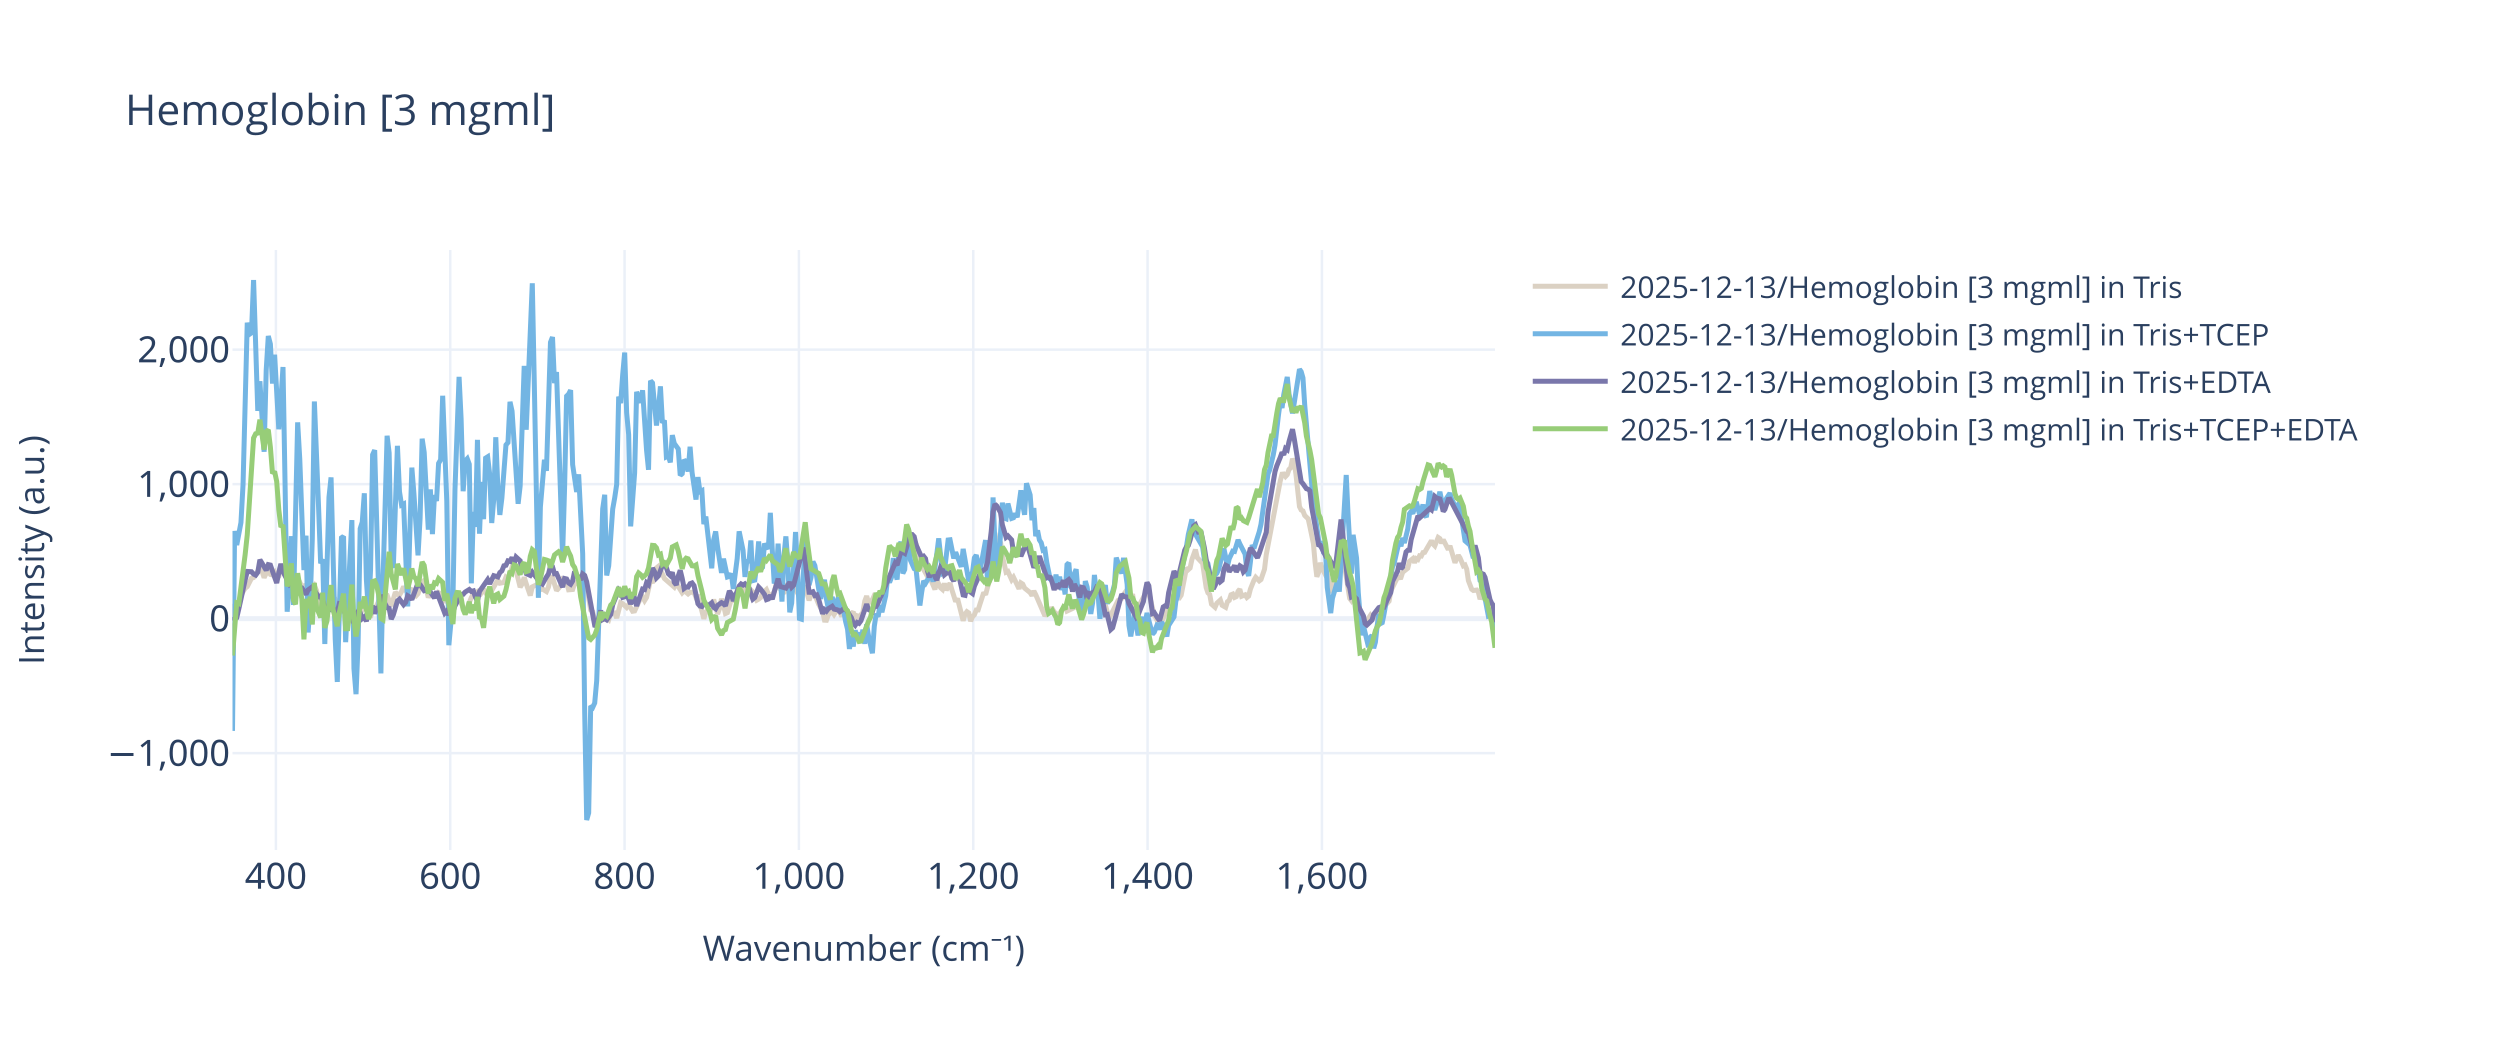
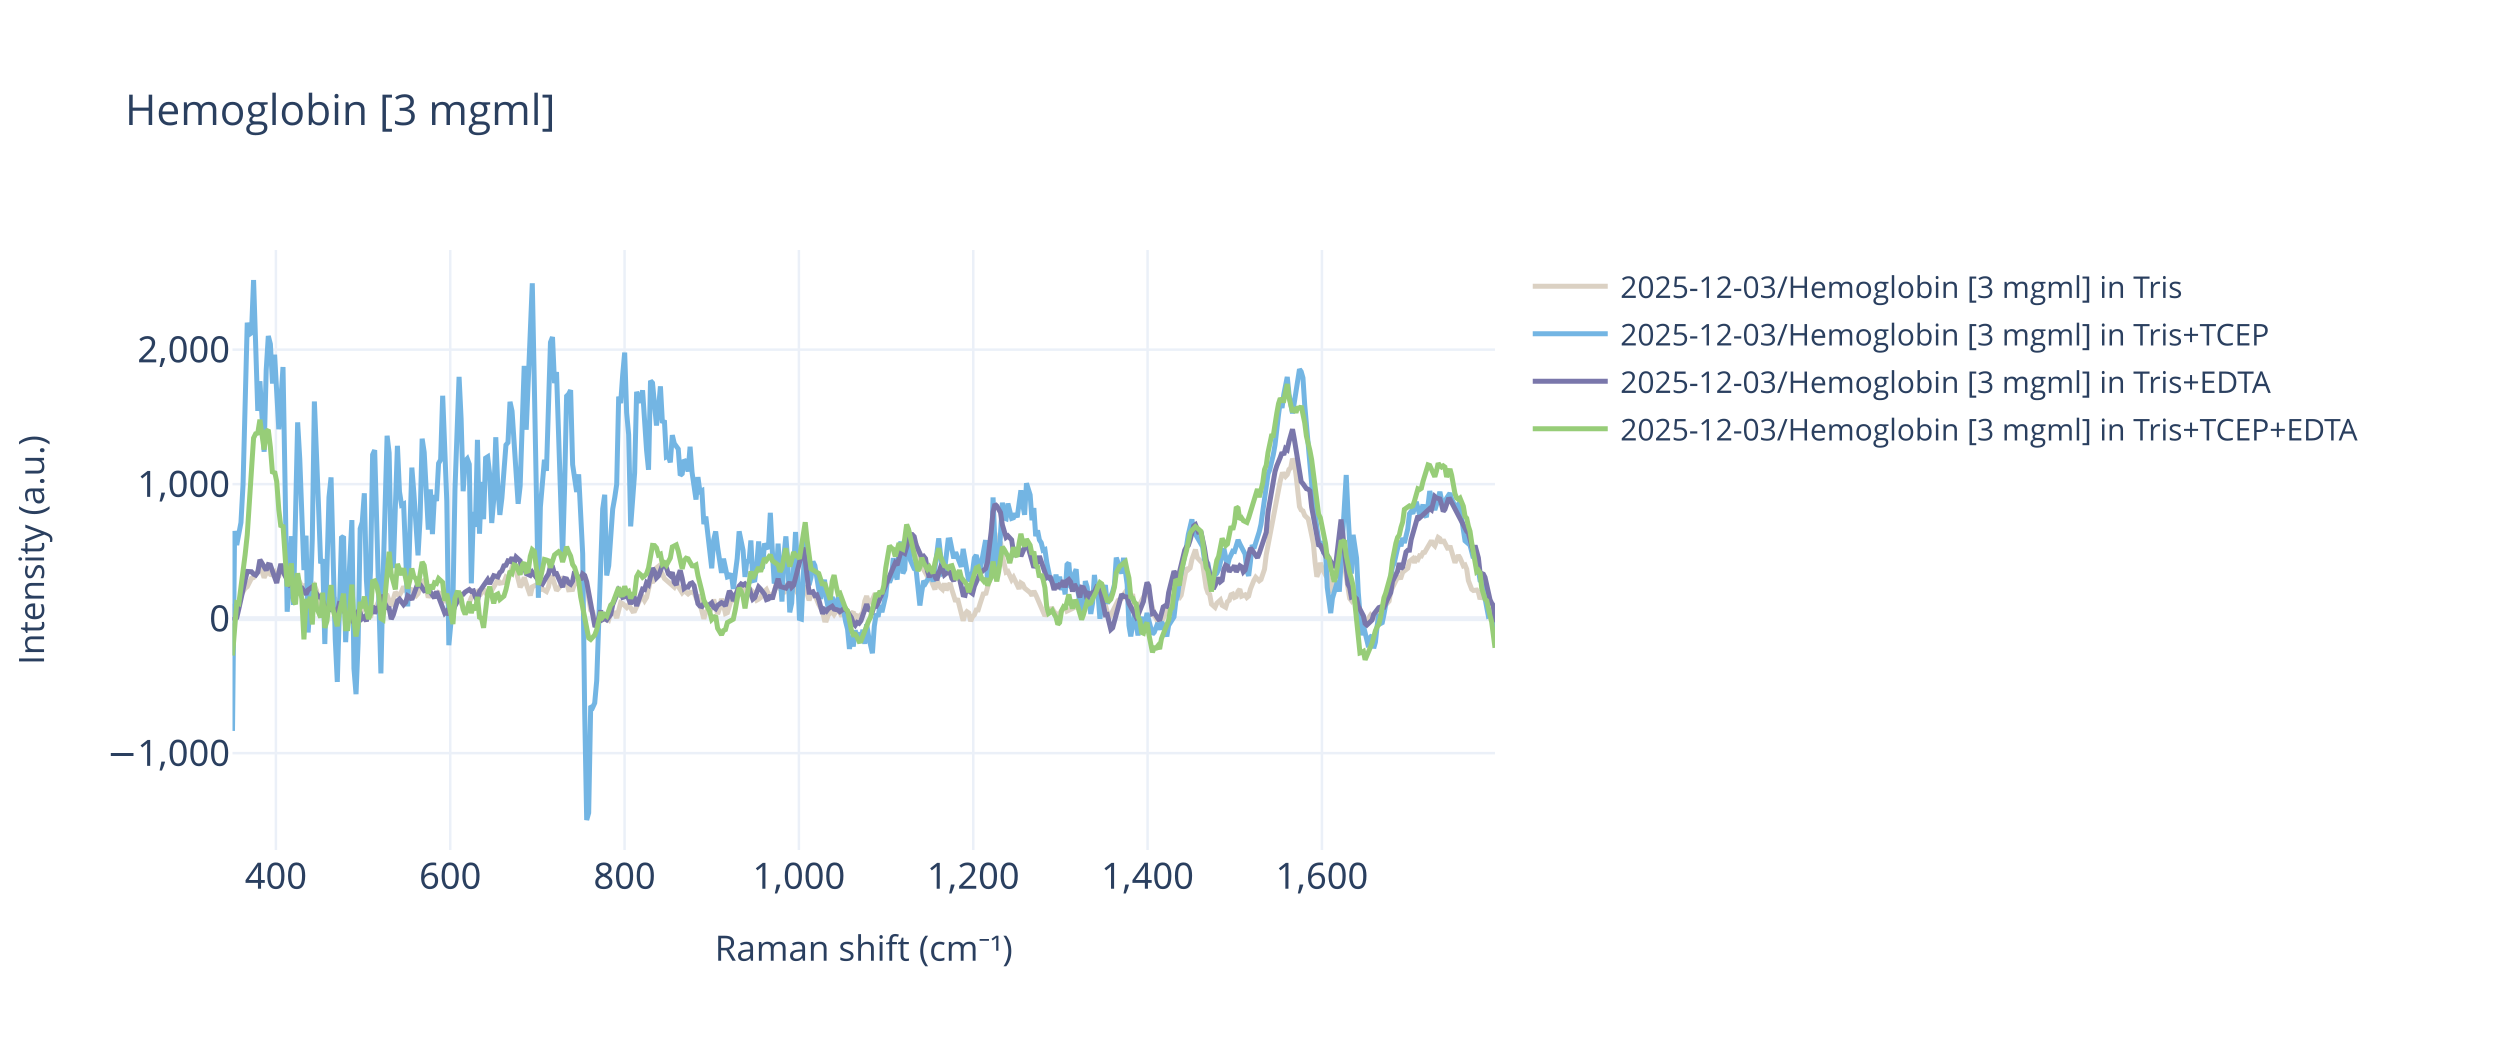
<svg xmlns="http://www.w3.org/2000/svg" class="main-svg" width="1000" height="420" style="" viewBox="0 0 1000 420">
  <rect x="0" y="0" width="1000" height="420" style="fill: rgb(255, 255, 255); fill-opacity: 1;" />
-   <defs id="defs-c4d104">
+   <defs id="defs-691509">
    <g class="clips">
-       <clipPath id="clipc4d104xyplot" class="plotclip">
+       <clipPath id="clip691509xyplot" class="plotclip">
        <rect width="505" height="240" />
      </clipPath>
-       <clipPath class="axesclip" id="clipc4d104x">
+       <clipPath class="axesclip" id="clip691509x">
        <rect x="93" y="0" width="505" height="420" />
      </clipPath>
-       <clipPath class="axesclip" id="clipc4d104y">
+       <clipPath class="axesclip" id="clip691509y">
        <rect x="0" y="100" width="1000" height="240" />
      </clipPath>
-       <clipPath class="axesclip" id="clipc4d104xy">
+       <clipPath class="axesclip" id="clip691509xy">
        <rect x="93" y="100" width="505" height="240" />
      </clipPath>
    </g>
    <g class="gradients" />
    <g class="patterns" />
  </defs>
  <g class="bglayer" />
  <g class="layer-below">
    <g class="imagelayer" />
    <g class="shapelayer" />
  </g>
  <g class="cartesianlayer">
    <g class="subplot xy">
      <g class="layer-subplot">
        <g class="shapelayer" />
        <g class="imagelayer" />
      </g>
      <g class="minor-gridlayer">
        <g class="x" />
        <g class="y" />
      </g>
      <g class="gridlayer">
        <g class="x">
          <path class="xgrid crisp" transform="translate(110.36,0)" d="M0,100v240" style="stroke: rgb(235, 240, 248); stroke-opacity: 1; stroke-width: 1px;" />
          <path class="xgrid crisp" transform="translate(180.09,0)" d="M0,100v240" style="stroke: rgb(235, 240, 248); stroke-opacity: 1; stroke-width: 1px;" />
          <path class="xgrid crisp" transform="translate(249.83,0)" d="M0,100v240" style="stroke: rgb(235, 240, 248); stroke-opacity: 1; stroke-width: 1px;" />
          <path class="xgrid crisp" transform="translate(319.56,0)" d="M0,100v240" style="stroke: rgb(235, 240, 248); stroke-opacity: 1; stroke-width: 1px;" />
          <path class="xgrid crisp" transform="translate(389.3,0)" d="M0,100v240" style="stroke: rgb(235, 240, 248); stroke-opacity: 1; stroke-width: 1px;" />
          <path class="xgrid crisp" transform="translate(459.03,0)" d="M0,100v240" style="stroke: rgb(235, 240, 248); stroke-opacity: 1; stroke-width: 1px;" />
          <path class="xgrid crisp" transform="translate(528.77,0)" d="M0,100v240" style="stroke: rgb(235, 240, 248); stroke-opacity: 1; stroke-width: 1px;" />
        </g>
        <g class="y">
          <path class="ygrid crisp" transform="translate(0,301.26)" d="M93,0h505" style="stroke: rgb(235, 240, 248); stroke-opacity: 1; stroke-width: 1px;" />
          <path class="ygrid crisp" transform="translate(0,193.66)" d="M93,0h505" style="stroke: rgb(235, 240, 248); stroke-opacity: 1; stroke-width: 1px;" />
          <path class="ygrid crisp" transform="translate(0,139.85)" d="M93,0h505" style="stroke: rgb(235, 240, 248); stroke-opacity: 1; stroke-width: 1px;" />
        </g>
      </g>
      <g class="zerolinelayer">
        <path class="yzl zl crisp" transform="translate(0,247.46)" d="M93,0h505" style="stroke: rgb(235, 240, 248); stroke-opacity: 1; stroke-width: 2px;" />
      </g>
      <g class="layer-between">
        <g class="shapelayer" />
        <g class="imagelayer" />
      </g>
      <path class="xlines-below" />
      <path class="ylines-below" />
      <g class="overlines-below" />
      <g class="xaxislayer-below" />
      <g class="yaxislayer-below" />
      <g class="overaxes-below" />
      <g class="overplot">
-         <g class="xy" transform="translate(93,100)" clip-path="url(#clipc4d104xyplot)">
+         <g class="xy" transform="translate(93,100)" clip-path="url(#clip691509xyplot)">
          <g class="scatterlayer mlayer">
-             <g class="trace scatter trace4a0dab" style="stroke-miterlimit: 2; opacity: 1;">
+             <g class="trace scatter traceb7e772" style="stroke-miterlimit: 2; opacity: 1;">
              <g class="fills" />
              <g class="errorbars" />
              <g class="lines">
                <path class="js-line" d="M0,148.26L0.84,142.32L1.69,142.06L2.53,142.4L3.38,138.04L5.06,135.3L5.9,134.64L7.59,131.31L8.43,131.03L10.96,127.28L11.8,128.41L12.64,131.08L13.48,129.3L14.32,128.6L15.16,129.78L16,129.96L16.84,129L17.68,131.19L18.52,130.47L19.36,125.84L20.2,127.31L21.03,126.92L21.87,127.52L22.71,127.15L23.55,132.96L24.39,134.66L25.22,133.44L26.06,131.55L26.9,132.89L27.73,134.58L28.57,134.31L31.08,136.82L31.92,135.43L32.75,134.31L33.59,136.18L35.26,144.31L36.09,141.92L36.92,142.78L37.76,140.61L39.42,138.84L40.26,139.57L41.09,139.67L41.92,141.15L43.59,144.31L44.42,144.51L46.91,143.42L47.75,143.68L49.41,151.76L50.24,148.11L51.9,143.62L52.73,143.54L53.56,142.51L54.39,144.75L55.21,147.05L56.04,143.43L56.87,143.66L57.7,142.12L59.36,138.59L60.18,139.32L61.01,137.89L61.84,138.1L63.49,142.42L64.32,139.69L65.14,136.87L65.97,137.74L66.79,138.04L67.62,136.61L68.44,134.62L69.27,136.19L70.09,136.87L70.92,135.57L71.74,135.88L72.57,137.75L73.39,138.35L74.21,137.46L75.86,132.6L76.68,132.2L78.32,139.01L79.15,137.29L80.79,137.76L81.61,138.99L82.43,137.05L83.25,137.42L84.89,140.95L85.71,139.58L86.53,141.97L87.35,141.44L88.17,143.33L88.99,141.48L90.63,139.47L91.44,141.24L93.08,144.95L93.9,143.09L95.53,139.01L96.35,137.6L97.98,136.61L98.8,138.32L100.43,135.61L101.24,137.11L102.87,136.75L103.69,136.2L106.13,132.03L106.94,133.28L108.57,132.99L109.38,130.89L110.19,131.55L111,129.45L112.63,124.5L113.44,128.28L115.06,134.87L115.87,133.54L116.68,130.92L117.49,133.51L119.11,138.21L119.92,134.75L121.54,133.95L122.35,134.15L123.15,135.88L123.96,135.57L125.58,136.61L126.38,134.81L127.19,130.77L128,131.04L129.61,136.22L130.42,135.34L131.22,134.33L132.03,131.82L133.64,132.94L134.44,135.93L136.05,135.79L136.85,133.37L137.66,132.95L138.46,133.8L139.26,134.26L140.07,132.62L140.87,130.9L141.67,134.43L143.28,144L144.08,144.69L144.88,148.43L145.68,148.2L146.48,149.03L147.28,145.99L148.08,148.14L148.88,146.65L150.48,147.92L151.28,145.32L152.88,145.17L153.68,147.21L155.27,141.1L156.07,141.46L157.66,142.98L158.46,141.88L160.05,144.5L160.85,144.37L163.24,139.21L164.03,138.78L164.83,140.24L165.62,138.97L167.21,132.08L168,133.17L169.59,127.16L170.38,126.54L171.97,129.63L172.76,131.41L176.71,134.85L177.51,133.25L179.88,137.1L180.66,136.23L182.24,137.57L183.03,136.92L184.61,136.91L185.4,139L186.18,138.77L186.97,141.35L188.54,147.53L189.33,144.82L190.12,144L190.9,144.49L191.69,143.15L192.47,139.8L194.04,145.63L194.83,143.37L195.61,139.52L196.4,142.07L197.18,145.43L197.96,145.08L199.53,139.72L200.31,140.08L201.1,140.35L201.88,138.13L204.22,134.44L205,136.18L205.79,137.4L206.57,137.07L207.35,135.96L208.13,136.69L209.69,140.08L210.46,139.65L211.24,139.04L212.02,137.31L213.58,135.83L214.36,137.58L215.91,138.37L216.69,136.54L218.24,131.57L219.02,135.46L220.57,137.47L221.35,134.12L222.9,133.48L223.67,134.84L224.44,134.48L225.22,135.81L226.77,138.5L227.54,137.9L228.31,134.88L229.09,134.89L230.63,140.14L231.4,138L232.17,137.21L232.94,137.98L234.49,141.78L235.26,143.16L236.03,144.61L236.8,148.07L237.57,148.11L238.34,145.92L239.87,144.6L240.64,145.78L242.18,143.41L242.95,145.05L243.71,146.61L244.48,143.85L245.25,143.71L246.02,146.9L248.31,144.7L249.08,148.79L249.85,146.34L250.61,146.67L252.14,145.08L252.9,140.44L253.67,138.41L254.43,141.21L255.96,139.85L256.72,138.17L257.48,138.46L258.25,137.74L259.01,138.48L259.77,136.68L264.33,128.37L265.09,124.97L265.85,125.11L266.61,124.32L267.37,124.42L268.13,122.79L268.89,121.36L269.65,117.07L271.16,113.12L271.92,115.35L273.43,117.64L274.19,120.7L275.7,127.05L276.46,127.8L277.97,130.54L278.72,130.48L280.98,135.79L281.74,132.12L283.24,135.12L284,135.78L284.75,133.37L285.5,136.08L287.01,133.25L287.76,135.93L289.26,140.65L290.01,139.39L292.26,148.3L293.01,145.63L293.76,144.67L294.51,145.19L295.26,148.48L296.01,146.68L296.75,145.93L297.5,144.01L298.25,143.99L299,141.58L300.49,137.02L301.24,137.88L302.73,132.24L303.47,121.77L304.96,113.13L305.71,118.09L307.2,116.75L307.94,122.31L309.43,128.9L310.17,128.58L311.66,131.88L312.4,130.9L314.62,135.52L315.36,133.17L316.1,133.65L316.84,135.25L319.06,137.05L319.8,138.25L320.54,136.39L321.28,137.83L324.97,146.38L325.71,145.32L326.45,145.04L327.18,143.55L327.92,143.47L328.65,144.74L330.13,146.04L330.86,145.33L333.06,142.29L333.8,144.44L336,143.4L336.73,143L338.93,139.26L339.66,139.45L340.39,138.58L341.12,134.86L343.31,141.53L344.04,137.04L344.77,134.7L345.5,134.9L346.23,137.06L346.96,136.44L348.42,137.5L349.15,142.01L350.6,147.47L351.33,145.99L354.23,140.17L354.96,139.76L355.69,139.38L356.41,137.83L357.14,136.82L357.86,137.47L358.58,136L359.31,139.3L360.03,137.64L360.76,142.55L362.2,146.29L362.92,141.65L365.09,137.61L365.81,136.06L366.53,137.28L367.25,140.16L368.7,146.17L369.42,147.36L370.85,150.19L371.57,149.12L373.73,143.84L374.45,140.05L375.17,138.67L375.88,138.98L376.6,138.42L377.32,138.86L378.75,139.16L379.47,138.07L381.61,127.09L382.33,127.84L383.04,127.2L383.76,123.8L385.18,119.82L385.9,123.04L387.32,124.57L388.04,125.29L389.46,135.03L390.17,137.13L390.88,137.79L391.59,141.64L393.02,142.92L393.73,141.3L395.15,140L395.86,142.12L397.27,142.93L397.98,140.68L398.69,140.16L399.4,137.92L400.11,137.63L400.81,138.98L401.52,138.64L402.23,136.51L402.93,135.69L403.64,138.5L405.05,137.93L405.76,139L406.46,138.43L407.17,135.6L408.58,132.11L409.28,130.92L410.69,132.35L411.39,131.82L412.8,127.7L413.5,121.84L419.11,92.31L419.81,89.68L420.51,89.61L421.21,90.58L421.9,89.85L422.6,87.77L423.3,87.1L424,83.5L424.7,84.97L425.39,89.82L426.79,102.65L427.48,104.01L428.18,104.37L428.88,106.18L430.27,107.53L430.96,110.66L432.35,117.37L433.05,125.1L433.74,130.69L434.43,128.96L435.13,125.12L435.82,127.3L437.21,129.98L437.9,129.62L439.97,137.18L440.66,134.04L442.04,124.43L442.73,119.67L443.42,117.06L444.11,121.78L446.87,139.34L447.56,140.23L449.62,136.16L450.31,142.06L451.68,148.43L452.37,147.85L453.05,149.43L453.74,148.29L455.11,146.23L455.79,147.36L457.16,147.11L457.85,144.14L458.53,143.14L459.21,144.8L459.9,144.8L460.58,142.72L462.63,140.45L463.31,136.43L466.03,130.89L466.71,131.08L467.39,131L468.07,128.89L470.11,127.29L470.78,124.54L472.14,123.45L472.82,125.08L473.5,123.46L474.17,123.79L474.85,122.3L475.53,122.41L476.2,121.03L476.88,120.94L477.55,119.76L479.58,116.27L480.25,117.63L480.93,118.33L481.6,116.67L482.27,114.99L482.95,115.45L483.62,117.28L484.29,115.88L486.31,119.84L486.98,118.31L488.99,125.1L489.66,123.49L490.33,122.13L491,123.14L492.34,126.32L493.01,126.02L493.68,127.64L494.35,132.23L495.68,135.71L496.35,136.2L497.68,136.02L498.35,136.88L499.02,139.67L499.68,138.2L500.35,136.92L501.01,138.09L502.34,143.53L503.01,142.44L503.67,142.81L504.34,146.55L505,148.2" style="vector-effect: none; fill: none; stroke: rgb(219, 209, 195); stroke-opacity: 1; stroke-width: 2px; opacity: 1;" />
              </g>
              <g class="points" />
              <g class="text" />
            </g>
-             <g class="trace scatter tracea5d559" style="stroke-miterlimit: 2; opacity: 1;">
+             <g class="trace scatter trace2bb47f" style="stroke-miterlimit: 2; opacity: 1;">
              <g class="fills" />
              <g class="errorbars" />
              <g class="lines">
                <path class="js-line" d="M0,192.37L0.84,112.41L1.69,118.02L3.38,109.02L4.22,93.74L5.9,29.07L6.75,33.73L7.59,33.13L8.43,12L10.11,64.36L10.96,52.49L12.64,80.72L13.48,48.08L14.32,34.4L15.16,37.64L16,53.43L16.84,41.88L18.52,71.71L19.36,60.01L20.2,46.81L21.03,93.99L21.87,144.69L22.71,134.06L23.55,114.47L24.39,141.96L26.06,68.94L26.9,83.53L28.57,128.04L29.41,114.26L30.24,152.99L31.08,140.64L31.92,115.51L32.75,60.59L34.42,102.69L35.26,125.36L36.09,123.68L36.92,157.6L38.59,98.92L39.42,90.96L41.09,155.55L41.92,172.77L43.59,115.13L44.42,114.55L45.25,156.87L46.08,141.43L47.75,108.04L48.58,167.4L49.41,177.67L50.24,157.26L51.07,111.47L51.9,108.82L52.73,97.31L53.56,131.96L54.39,145.08L55.21,128.21L56.04,81.89L56.87,80.06L59.36,169.36L60.18,133.08L61.84,74.3L62.66,81.21L63.49,124.65L64.32,127.15L65.97,78.32L66.79,96.66L67.62,102.01L68.44,101.6L70.09,142.57L70.92,113.48L71.74,87.04L72.57,97.55L74.21,122.15L75.04,107.24L75.86,75.48L76.68,80.95L78.32,111.87L79.15,95.76L79.97,113.66L80.79,98.05L81.61,100.4L82.43,85.35L83.25,83.91L84.07,58.29L85.71,100.32L86.53,158.08L88.17,140.4L88.99,95.68L90.63,50.74L91.44,67.49L92.26,96.5L93.08,84.37L93.9,83.49L94.71,85.69L95.53,133.33L96.35,104.76L97.16,110.77L97.98,75.93L98.8,113.5L99.61,92.77L100.43,107.68L101.24,83.25L102.06,82.73L102.87,89.73L103.69,109.2L104.5,99.72L105.31,74.89L106.13,94.82L106.94,105.96L107.75,99.25L109.38,77.99L110.19,77.01L111,60.72L111.82,64.45L114.25,101.52L115.06,94.37L116.68,46.36L117.49,71.91L119.92,13.31L120.73,53.98L122.35,139.13L123.15,102.78L124.77,83.9L125.58,88.34L127.19,36.93L128,34.82L128.8,53.26L129.61,48.82L132.03,122.47L132.83,95.19L133.64,58.45L134.44,57.66L135.25,56.07L136.05,85.84L137.66,96.8L138.46,89.73L140.07,121.48L140.87,184.59L141.67,228L142.47,225.15L143.28,182.37L144.08,182.96L144.88,181.21L145.68,172.3L148.08,103.52L148.88,97.9L149.68,130.18L150.48,126.35L152.08,103.62L152.88,99.13L153.68,93.69L154.47,58.65L155.27,61.26L156.07,49.94L156.87,41.03L157.66,65.11L158.46,73.86L159.26,110.55L160.85,89.2L161.65,56.74L163.24,61.1L164.03,56.11L165.62,80.06L166.41,87.92L167.21,52.31L168,53.18L169.59,70.21L170.38,63.73L171.17,54.53L171.97,69.17L172.76,68.15L173.55,82.75L174.34,82.37L175.13,84.95L175.92,74.06L176.71,77.39L178.3,79.6L179.09,90.16L179.88,89.47L180.66,83.95L181.45,84.74L182.24,88.62L183.03,78.7L183.82,88.93L185.4,99.83L186.18,90.84L186.97,96.66L187.76,96.26L188.54,109.66L189.33,106.62L191.69,127.32L192.47,115.92L193.26,112.58L194.04,118.89L195.61,129.16L196.4,123.47L197.96,130.8L198.75,130.55L199.53,129.46L200.31,135.58L201.88,123.38L202.66,112.54L204.22,120.14L205,130.77L205.79,123.86L206.57,125.17L207.35,116.18L208.13,132.25L208.91,132.04L209.69,125.91L210.46,116.57L211.24,127.58L212.02,126.9L212.8,117.39L213.58,119.07L214.36,118.85L215.13,105.12L215.91,119.88L216.69,133.4L217.47,131.16L218.24,117.44L219.02,130L219.79,140.63L220.57,122.44L221.35,114.55L222.12,124.98L222.9,144.93L223.67,141.24L225.22,112.8L225.99,127.4L226.77,147.4L227.54,147.65L229.09,114.08L229.86,124.05L230.63,134.04L231.4,131L232.17,124.62L232.94,126.23L234.49,135.71L235.26,139.52L236.8,131.88L237.57,139.66L238.34,143.49L239.11,142.21L239.87,138.82L240.64,141.32L241.41,143.17L242.18,139.6L242.95,139.79L243.71,143.56L244.48,144.36L245.25,148.64L246.02,151.69L246.78,159.57L247.55,154.3L248.31,158.61L249.08,152.08L249.85,155.86L250.61,152.95L251.37,157.13L252.14,151.88L252.9,157.53L253.67,149.71L254.43,154.52L255.96,161.3L256.72,150.49L257.48,145.52L258.25,146.68L259.01,142.04L259.77,144.89L261.29,138.25L262.05,131.05L262.81,132.99L263.57,130.98L264.33,123.23L265.09,128.85L265.85,131.83L266.61,119.45L267.37,116.67L268.13,129.38L268.89,127.81L269.65,114.36L270.4,111.6L271.16,124.06L272.68,127.47L273.43,127.83L274.95,142.21L275.7,136.72L276.46,132.35L277.21,133.3L279.48,129.43L280.23,132.69L281.74,121.4L282.49,115.34L284,129.26L284.75,128.74L286.25,116L287.01,115.91L288.51,123.37L289.26,120.89L291.51,126.74L292.26,119.56L294.51,132.55L295.26,130.2L296.01,128.89L296.75,123.16L297.5,122.06L298.25,125.31L299,128.3L299.74,124.28L301.24,116.04L301.98,132.7L302.73,130.7L303.47,124.85L304.22,98.96L304.96,117.18L305.71,128.27L306.45,126.41L307.94,101.05L308.68,107.22L309.43,107.5L310.17,101.4L311.66,107.36L312.4,107.1L313.14,105.42L313.88,106.9L315.36,96.12L316.1,101.94L316.84,105.91L317.59,93.3L319.06,97.98L319.8,108.1L320.54,103.22L321.28,114.47L322.02,112.16L322.76,115.96L323.5,117.12L324.23,120.11L324.97,119.82L325.71,125L327.18,132.2L327.92,131.01L328.65,135.31L329.39,129.83L330.13,134.26L330.86,130.66L331.6,135.99L332.33,133.15L333.06,137.77L333.8,125.86L334.53,125.13L335.27,134.61L336,135.37L336.73,129.49L337.46,127.7L338.2,136.71L339.66,145.15L340.39,144.91L341.12,132.43L341.85,134.81L343.31,145.56L344.04,141.18L344.77,129.97L345.5,136.78L346.23,137.81L346.96,147.5L348.42,136.73L349.15,134.03L349.87,141.51L350.6,139.02L351.33,138.43L352.06,136.65L352.78,133.86L353.51,123.05L355.69,129.42L356.41,123.14L357.86,133.73L358.58,150.15L359.31,154.55L360.03,150.23L360.76,145.22L361.48,149.38L362.2,154.18L362.92,148.96L363.65,146.74L364.37,152.71L365.81,145.19L366.53,148.16L367.97,153.67L368.7,152.89L370.13,149.2L370.85,151.87L371.57,148.94L372.29,149.83L373.73,154.58L374.45,150.17L376.6,146.77L377.32,140.58L378.03,138.22L378.75,132.73L381.61,118.41L382.33,113.8L383.76,107.75L384.47,112.45L388.04,118.68L388.75,123.72L390.17,125.47L390.88,129.33L391.59,131.15L392.31,130.6L393.73,129.33L394.44,127.82L396.56,119.35L397.27,122.93L397.98,126.45L398.69,123.48L400.11,120.45L400.81,120.58L402.23,115.94L402.93,117.54L405.05,121.67L405.76,128.43L406.46,130.34L407.17,124.7L407.87,118.01L408.58,119.38L410.69,112.71L411.39,109.72L414.2,89.65L414.9,87.84L416.31,81.95L417.01,77.94L418.41,65.82L419.11,60.72L419.81,63.19L420.51,57.79L421.9,50.78L422.6,57.69L424,65.34L424.7,61.13L426.79,47.69L427.48,48.67L428.18,51.15L428.88,61.91L432.35,101.36L433.05,105.91L434.43,116.04L435.13,117.95L435.82,117.53L436.51,121.48L437.21,120.63L437.9,134.96L439.28,145.25L439.97,139.35L442.04,132.31L442.73,136.67L445.49,89.99L446.18,104.82L447.56,129.47L448.25,113.92L449.62,123.21L450.31,136.97L451.68,154.12L452.37,150.31L454.42,158.88L455.11,154.94L455.79,154.15L456.48,159.32L457.16,156.89L457.85,150.46L458.53,145.55L459.21,149.43L459.9,149.06L460.58,145.78L463.99,126.74L464.67,125.28L466.71,116.33L467.39,118.52L468.07,115.16L468.75,117.2L470.11,111.53L470.78,105.51L471.46,104.55L472.14,105.42L473.5,100.72L474.17,103.22L474.85,105.88L475.53,104.26L476.2,101.81L476.88,105.99L477.55,106.83L478.23,101.95L478.9,96.42L479.58,99.48L480.93,103.99L481.6,101.87L482.95,96.71L483.62,99.99L484.96,100.85L485.64,99.27L486.98,97.26L487.65,99.59L488.99,102.34L489.66,102.57L490.33,101.74L491,103.11L493.01,116.32L493.68,116.91L494.35,114.06L495.01,118.08L496.35,123.28L497.02,119.83L499.02,132.19L499.68,132.7L500.35,134.48L501.01,139.32L502.34,146.35L503.01,146.05L503.67,146.58L504.34,150.88L505,155.43" style="vector-effect: none; fill: none; stroke: rgb(115, 181, 227); stroke-opacity: 1; stroke-width: 2px; opacity: 1;" />
              </g>
              <g class="points" />
              <g class="text" />
            </g>
-             <g class="trace scatter trace9a82ad" style="stroke-miterlimit: 2; opacity: 1;">
+             <g class="trace scatter trace441221" style="stroke-miterlimit: 2; opacity: 1;">
              <g class="fills" />
              <g class="errorbars" />
              <g class="lines">
                <path class="js-line" d="M0,148.01L1.69,147.09L2.53,143.51L5.06,131.97L5.9,128.58L7.59,128.69L8.43,129.63L9.27,130.05L10.11,128.91L10.96,123.91L11.8,125.25L13.48,128.12L14.32,125.84L15.16,126.03L16,128.48L17.68,133.21L18.52,129.05L19.36,125.55L20.2,128.74L22.71,133.49L23.55,132.3L25.22,133.14L26.06,137.94L26.9,134.92L27.73,135.15L29.41,137.75L30.24,135.97L31.92,134.76L32.75,136.2L34.42,138.69L35.26,138.4L37.76,144.56L38.59,144.06L39.42,141.55L40.26,143.25L41.09,146.07L41.92,144.85L42.76,141.4L43.59,141.53L46.08,147.77L46.91,146.82L48.58,149.06L49.41,145.71L50.24,144.61L51.07,145.16L51.9,147.42L52.73,146.74L53.56,148.52L54.39,143.82L55.21,143.96L56.04,142.35L56.87,145.44L57.7,143.28L58.53,143.17L59.36,138.07L61.84,143.1L62.66,143.35L63.49,147.66L64.32,145.94L65.97,140.35L66.79,139.66L68.44,141.87L69.27,140.91L70.09,138.3L70.92,138.79L71.74,139.82L72.57,137.63L74.21,133.16L75.04,133.85L76.68,136.28L77.5,136.05L78.32,134.27L79.15,136.85L80.79,139.23L81.61,136.56L84.89,145.25L85.71,144.41L86.53,145.97L87.35,144.01L88.17,144.48L88.99,142.35L90.63,139.32L91.44,137.8L92.26,137.72L93.08,136.81L94.71,135.8L95.53,136.57L96.35,136.35L97.16,138.83L97.98,140.38L98.8,136.58L102.06,131.86L102.87,133.54L104.5,130.27L105.31,130.51L106.13,130.77L106.94,129.02L107.75,128.35L108.57,126.31L109.38,126.11L110.19,124.34L111,124.55L111.82,122.97L112.63,125.61L113.44,122.83L115.06,124.31L115.87,128.48L116.68,126.66L117.49,129.44L119.11,130.18L119.92,128.87L123.15,133.11L123.96,133.63L125.58,130.79L126.38,129.57L127.19,126.53L128,126.73L128.8,129.5L129.61,129.42L132.03,134.86L132.83,131.4L133.64,131.59L134.44,133.18L135.25,133.72L136.05,132.4L136.85,128.55L137.66,130.05L139.26,131.96L140.07,129.58L140.87,130.18L141.67,132.7L144.88,150.13L145.68,150.29L147.28,144.19L148.08,147.83L148.88,147.4L149.68,147.94L151.28,145.79L152.08,141.89L154.47,135.99L155.27,136.92L156.07,138.96L156.87,138.69L157.66,136.86L158.46,139.58L159.26,141.56L160.05,139.88L160.85,139.42L161.65,142.37L164.03,135.63L164.83,135.82L165.62,133.14L166.41,133.87L168,127.24L168.8,128.63L169.59,131.16L170.38,130.36L171.97,126.12L172.76,124.58L174.34,129.5L175.13,130.24L175.92,128.93L176.71,132.94L177.51,133.96L178.3,130.44L179.09,128.11L179.88,131.37L180.66,135.38L181.45,134.79L182.24,134.86L183.03,133.47L183.82,133.17L184.61,134.25L186.18,141.49L186.97,142.42L187.76,142.61L188.54,141.42L190.12,142.29L190.9,141.73L191.69,141.14L192.47,142.92L193.26,143.5L194.04,142.15L195.61,141.05L196.4,141.5L197.18,142.34L197.96,139.31L198.75,136.36L199.53,137.54L200.31,140.39L201.1,138.4L202.66,134.44L203.44,133.58L204.22,134.03L205,133.53L206.57,135.06L207.35,137.52L208.13,139.67L208.91,139.03L210.46,134.82L211.24,135.63L212.8,137.74L213.58,139.86L214.36,139.59L215.13,138.08L215.91,139.69L216.69,136.8L218.24,131.45L219.02,134.57L221.35,135.26L222.12,134.04L222.9,132.9L223.67,134.88L224.44,134.1L225.22,131.13L228.31,119.01L229.09,124.19L230.63,136.91L231.4,136.94L232.17,136.69L232.94,138.22L233.72,137.94L234.49,139.77L236.03,145.5L236.8,143.84L237.57,144.47L238.34,143.46L239.87,142.52L240.64,143.65L242.18,143.98L242.95,144.67L244.48,143.52L245.25,143.58L247.55,147.07L248.31,149.3L249.08,150.13L249.85,148.98L250.61,149.34L251.37,148.31L253.67,141.67L254.43,143.83L255.96,144.63L256.72,142.19L257.48,142.47L258.25,141.13L265.09,125.18L265.85,126.03L267.37,120.66L268.13,120.93L268.89,121.37L269.65,118.88L271.16,113.92L271.92,113.85L272.68,114.66L273.43,117.96L275.7,122.98L276.46,122.5L277.21,123.45L277.97,128.28L278.72,130.92L279.48,128.92L280.23,127.2L280.98,130.68L281.74,132.06L282.49,129.22L283.24,126.89L284,127.59L284.75,129.95L285.5,129.32L287.01,128.89L287.76,131.35L288.51,132.39L289.26,129.9L290.01,129.92L290.76,131.25L292.26,137.98L293.01,138.14L293.76,134.54L294.51,136.33L296.01,137.42L296.75,134.49L299,129.51L299.74,128.64L301.24,127.43L301.98,125.04L303.47,112.72L304.22,104.72L304.96,101.66L305.71,102.38L307.2,105L307.94,109.93L309.43,114.93L310.17,114.36L311.66,115.96L312.4,121.01L313.14,122.55L313.88,120.28L314.62,119.63L315.36,122.5L317.59,117.36L318.33,119.16L320.54,127.04L321.28,125.68L322.02,124.94L322.76,122.43L325.71,131.13L326.45,130.81L327.18,131.01L327.92,133.12L328.65,135.99L329.39,133.62L330.13,135.38L330.86,133.92L331.6,134.04L332.33,132.13L333.06,134.92L333.8,132.37L334.53,131.8L335.27,132.79L336,136.62L336.73,133.65L338.2,136.34L338.93,139.01L339.66,134.92L340.39,135.09L341.12,136.81L341.85,139.63L342.58,137.39L343.31,137.65L344.04,137.02L344.77,136.73L345.5,135.18L346.23,135.85L346.96,135.13L349.15,145.92L349.87,145.78L351.33,151.79L352.06,151.12L355.69,137.65L356.41,138.59L357.86,138.84L358.58,141.36L361.48,146.88L362.2,146.06L364.37,140.6L365.09,136.32L365.81,132.97L366.53,134.28L367.97,145.39L368.7,145.05L370.13,147.34L370.85,148.24L372.29,142.79L373.01,142.33L373.73,142.53L374.45,137.07L376.6,128.47L377.32,129.69L378.03,132.19L378.75,129.01L380.9,120.03L381.61,118.78L382.33,118.17L383.04,116.03L384.47,110.38L385.18,109.87L386.61,113.47L387.32,112.46L388.75,119.14L389.46,123.7L392.31,135.58L393.02,134.2L394.44,131.07L395.15,132.69L395.86,132.11L396.56,127.68L397.27,126.08L397.98,126.44L398.69,128.71L399.4,127.55L400.11,127.49L400.81,126.18L401.52,128.79L402.23,127.39L402.93,126.29L403.64,126.75L404.35,128.75L405.05,128L407.17,119.18L407.87,120.08L409.98,123.11L410.69,121.33L413.5,112.9L414.2,104.98L417.01,88.62L417.71,86.35L419.11,82.94L419.81,80.96L420.51,81.94L421.21,79.4L421.9,79.89L422.6,76.66L424,71.68L424.7,75.47L427.48,92.69L428.18,93.47L429.57,95.48L430.27,95.69L430.96,96.34L431.66,102.85L434.43,117.93L435.13,118.11L437.21,122.31L437.9,122.07L440.66,127L441.35,125.4L443.42,107.81L444.11,113.64L446.18,133.68L446.87,135.07L447.56,138.8L448.25,138.5L448.93,138.89L449.62,139.53L450.31,142.45L452.37,146.35L453.05,149.45L453.74,150.02L454.42,149.38L455.79,148.05L456.48,145.7L458.53,143.05L459.21,142.8L460.58,142.89L461.26,141.24L463.31,137.01L463.99,132.57L466.03,128.48L466.71,125.23L467.39,127.5L468.07,126.76L469.43,120.76L470.11,120.1L470.78,120.07L471.46,115.85L474.17,106.38L474.85,107.16L478.9,103.42L479.58,103.93L480.93,98.59L481.6,99.18L482.95,99.57L483.62,101.79L484.29,104.56L484.96,103.75L486.31,99.77L486.98,99.68L493.68,112.51L494.35,113.18L496.35,120.87L497.02,118.18L498.35,123.15L499.02,129.13L500.35,129.67L501.01,130.94L503.01,139.9L503.67,141.29L504.34,142.18L505,148.93" style="vector-effect: none; fill: none; stroke: rgb(122, 119, 171); stroke-opacity: 1; stroke-width: 2px; opacity: 1;" />
              </g>
              <g class="points" />
              <g class="text" />
            </g>
-             <g class="trace scatter trace051b04" style="stroke-miterlimit: 2; opacity: 1;">
+             <g class="trace scatter tracecee3f5" style="stroke-miterlimit: 2; opacity: 1;">
              <g class="fills" />
              <g class="errorbars" />
              <g class="lines">
                <path class="js-line" d="M0,162.2L1.69,141.14L2.53,141.45L5.06,121.81L5.9,113.93L8.43,75.21L9.27,73.5L10.11,73.24L10.96,67.87L12.64,79.83L13.48,72.59L14.32,71.92L15.16,78.89L16,89.37L16.84,88.59L17.68,92.58L18.52,103.87L19.36,110.81L20.2,110.01L21.87,134.54L22.71,131.76L23.55,125.32L24.39,140.14L25.22,141.73L26.06,129.27L27.73,139.57L28.57,155.75L29.41,139.59L30.24,143.28L31.08,138.67L31.92,149.8L32.75,133.15L33.59,142.92L35.26,147.02L36.09,137.08L36.92,151.13L37.76,148.49L39.42,134.03L40.26,143.97L41.92,150.48L42.76,144.9L44.42,137.46L45.25,151.49L46.08,151.47L46.91,143.97L47.75,133.84L48.58,148.58L49.41,154.57L50.24,149.86L51.07,140.78L51.9,143.3L52.73,138.59L53.56,143.92L54.39,147.6L55.21,145.55L56.04,132.63L56.87,132.36L57.7,134.34L58.53,138.27L59.36,147.39L60.18,147.89L62.66,120.7L63.49,129.59L65.14,135.76L65.97,125.55L67.62,130.01L68.44,127.32L70.09,135.43L70.92,132.18L71.74,127.39L72.57,130.74L73.39,131.46L74.21,134.52L75.86,124.77L76.68,126.18L78.32,137.5L79.15,133.88L79.97,135.65L80.79,133.12L81.61,133.41L82.43,131.43L84.07,132.96L84.89,140.33L85.71,137.46L86.53,141.57L88.17,149.61L88.99,139.25L89.81,136.99L90.63,137.07L91.44,139.09L92.26,143.85L93.08,145.73L93.9,144L94.71,140.67L95.53,145.26L96.35,141.91L97.16,144.14L97.98,138.74L98.8,146.91L99.61,147.3L100.43,151.13L102.06,137.34L102.87,134.68L104.5,141.36L105.31,138.02L106.13,137.59L106.94,139.79L108.57,138.44L109.38,135.86L111,128.43L111.82,129.21L112.63,125.96L113.44,126.28L115.06,129.87L115.87,126.03L116.68,124.98L117.49,128.65L118.3,128.37L119.11,122.51L119.92,119.86L120.73,120.54L122.35,133.9L123.15,131.56L124.77,123.79L125.58,124L126.38,124.32L127.19,127.06L128.8,121.98L129.61,121.3L130.42,120.7L131.22,121.55L132.03,124.82L132.83,122.1L133.64,118.68L134.44,120.76L135.25,122.4L136.05,125.81L136.85,126.98L137.66,129.68L138.46,132.28L139.26,138.7L142.47,155.19L143.28,155.78L144.88,154.03L145.68,151.93L147.28,144.78L148.08,146.8L148.88,145.85L149.68,146.45L151.28,142.05L152.08,141.28L154.47,134.89L155.27,138.06L156.07,137.95L156.87,134.49L157.66,137.04L158.46,136.56L159.26,139.37L160.05,137.63L160.85,137.39L161.65,130.65L162.44,129.19L163.24,129.85L164.03,130.91L164.83,130.3L165.62,129.53L166.41,127.19L168,118.15L168.8,118.23L169.59,119.16L170.38,121.98L171.17,121.64L171.97,125.7L172.76,125.13L173.55,126.08L175.13,123.18L175.92,118.77L177.51,117.96L178.3,120.42L179.88,127.56L180.66,124.22L181.45,123.27L182.24,123.53L183.82,126.3L184.61,126.43L185.4,126L186.18,130.25L187.76,136.53L188.54,140.1L190.9,144.68L191.69,147.82L193.26,146.31L194.04,151.31L195.61,153.95L196.4,152.21L197.18,151.84L197.96,149.01L200.31,147.68L201.1,143.98L202.66,135.15L203.44,136.4L204.22,138.64L205,143.37L207.35,128.56L208.13,131.4L210.46,126.92L211.24,128.67L212.8,123.3L213.58,124.13L215.13,121.91L215.91,124.24L218.24,125.95L219.02,128.69L219.79,127.33L220.57,122.92L221.35,119.33L222.12,123.3L222.9,126.62L223.67,124L224.44,120.82L225.22,122.33L225.99,122.35L226.77,123.51L229.09,108.9L229.86,116.12L231.4,127.52L232.17,127.96L233.72,128.95L234.49,129.37L236.03,134.11L236.8,133.04L239.11,139.87L239.87,132.52L240.64,130.04L241.41,134.19L242.18,137.58L242.95,137.25L245.25,143.52L246.02,144.3L247.55,152.06L248.31,153.89L249.08,153.7L249.85,154.86L250.61,156.58L251.37,156.43L254.43,148.42L255.19,146.93L257.48,137.25L258.25,138.63L259.01,136.37L259.77,137.54L260.53,134.13L261.29,127.2L262.81,118.31L263.57,119.23L264.33,119.69L265.09,122.56L266.61,117.24L267.37,119.34L268.13,119.71L268.89,115.53L269.65,109.8L270.4,111.63L274.19,128.34L274.95,126.87L275.7,123.06L276.46,125.19L277.97,127.68L278.72,126.73L280.23,129.32L280.98,125.06L282.49,119.3L283.24,122.62L284.75,126.29L285.5,126.58L286.25,127.3L287.01,126.45L287.76,126.26L288.51,128.46L289.26,131.86L290.01,130.21L290.76,128.04L291.51,131.01L293.76,133.87L294.51,136.88L297.5,127.16L298.25,126.78L299.74,131.56L300.49,132.44L301.24,131.36L301.98,134.21L303.47,131.01L304.22,124.6L305.71,132.56L306.45,128.76L307.94,118.74L308.68,119.82L310.17,122.52L310.91,125.22L312.4,118.9L313.14,121.77L313.88,122.67L314.62,117.42L315.36,113.51L316.1,116.94L316.84,118.56L317.59,115.66L319.06,118.08L319.8,121.79L320.54,120.64L321.28,126.07L322.02,126.69L322.76,130.91L323.5,129.71L324.23,131.8L324.97,135.1L325.71,142.91L326.45,145.38L327.18,144.88L327.92,144.14L328.65,145.64L329.39,146.91L330.13,149.77L330.86,149L331.6,144.37L332.33,142.93L333.06,143.69L334.53,137.78L335.27,141.22L336,143.39L336.73,140.63L337.46,140.56L338.2,142.93L339.66,147.86L340.39,145.83L341.85,140.77L342.58,141.52L343.31,141.22L344.04,139.58L345.5,136.65L346.23,134.38L346.96,133.03L347.69,133.54L349.87,140.24L350.6,140.47L351.33,139.7L352.06,137.55L352.78,134.82L353.51,129.11L354.96,126.41L355.69,125.97L357.14,124.71L357.86,128.24L358.58,131.2L359.31,138.77L360.03,139.13L360.76,140.89L361.48,141.53L362.2,146.75L362.92,148.15L363.65,152.96L364.37,153.28L365.09,150.31L365.81,149.04L366.53,153.67L367.97,160.93L368.7,159.11L369.42,159.23L370.13,158.35L370.85,159.61L371.57,155.49L374.45,148.08L375.17,143.86L375.88,143.11L376.6,136.66L377.32,131.77L378.03,132.45L378.75,134.21L379.47,128.71L380.9,122.82L381.61,120.24L383.04,113.27L383.76,112.16L385.18,110.65L385.9,111.22L387.32,112.48L388.04,116.32L389.46,127.03L390.17,128.36L391.59,136.62L392.31,131.75L393.73,124.11L394.44,122.57L395.86,115.37L396.56,116.77L397.27,118.21L397.98,117.59L399.4,110.5L400.11,111.87L400.81,109.07L401.52,102.78L402.23,103.31L402.93,107.79L403.64,107.19L404.35,108.28L405.76,108.97L406.46,107.15L409.98,95.61L410.69,98.9L412.09,93.15L412.8,87.85L413.5,86.07L414.2,81.03L415.6,74.34L416.31,74.26L417.71,65.32L418.41,61.47L419.11,59.3L419.81,60.23L420.51,60.26L421.21,56.77L421.9,53.62L422.6,58.97L424,64.87L424.7,63.08L425.39,65.11L426.09,62.65L426.79,63.78L427.48,62.35L428.88,69.09L429.57,74.49L430.96,80.17L431.66,83.87L434.43,105.67L435.13,107.08L437.21,117.4L437.9,122.91L438.59,123.15L439.28,126.98L440.66,132.68L441.35,130.5L443.42,116.79L444.11,116.65L444.8,116.13L445.49,122.2L446.87,129.11L447.56,131.46L448.25,134.39L448.93,141.08L450.99,161.19L451.68,160.97L452.37,160.57L453.05,163.92L455.11,159L455.79,157.37L457.16,152.28L457.85,150.77L458.53,149.7L459.21,146.92L460.58,139.1L461.26,137.31L463.31,129.92L463.99,124.12L465.35,117.28L466.03,114.96L466.71,114.02L467.39,110.96L468.07,108.79L468.75,103.76L470.78,102.34L471.46,102.66L472.14,102.29L472.82,100.28L474.17,95.51L474.85,95.79L475.53,95.34L476.2,92.57L478.23,85.95L478.9,86.19L480.93,90.71L481.6,88.38L482.27,85.31L482.95,86.3L483.62,86.83L484.29,86.34L484.96,86.83L485.64,90.79L486.98,87.58L487.65,90.05L488.99,97.47L489.66,99.22L490.33,99.73L491,99.23L492.34,102.5L493.01,106.53L493.68,107.31L494.35,110.46L495.01,112.51L495.68,117.08L497.68,128.64L498.35,128.11L499.02,129.14L499.68,135.26L501.01,139.68L501.68,140.26L503.01,146.33L503.67,148.8L505,159.13" style="vector-effect: none; fill: none; stroke: rgb(151, 205, 120); stroke-opacity: 1; stroke-width: 2px; opacity: 1;" />
              </g>
              <g class="points" />
              <g class="text" />
            </g>
          </g>
        </g>
      </g>
      <g class="zerolinelayer-above" />
      <path class="xlines-above crisp" d="M0,0" style="fill: none;" />
      <path class="ylines-above crisp" d="M0,0" style="fill: none;" />
      <g class="overlines-above" />
      <g class="xaxislayer-above">
        <g class="xtick">
          <text text-anchor="middle" x="0" y="355.5" transform="translate(110.36,0)" style="font-family: AtkinsonHyperlegibleMono, 'Atkinson Hyperlegible Mono'; font-size: 14.5px; fill: rgb(42, 63, 95); fill-opacity: 1; white-space: pre;">400</text>
        </g>
        <g class="xtick">
          <text text-anchor="middle" x="0" y="355.5" style="font-family: AtkinsonHyperlegibleMono, 'Atkinson Hyperlegible Mono'; font-size: 14.5px; fill: rgb(42, 63, 95); fill-opacity: 1; white-space: pre;" transform="translate(180.09,0)">600</text>
        </g>
        <g class="xtick">
          <text text-anchor="middle" x="0" y="355.5" style="font-family: AtkinsonHyperlegibleMono, 'Atkinson Hyperlegible Mono'; font-size: 14.5px; fill: rgb(42, 63, 95); fill-opacity: 1; white-space: pre;" transform="translate(249.83,0)">800</text>
        </g>
        <g class="xtick">
          <text text-anchor="middle" x="0" y="355.5" style="font-family: AtkinsonHyperlegibleMono, 'Atkinson Hyperlegible Mono'; font-size: 14.5px; fill: rgb(42, 63, 95); fill-opacity: 1; white-space: pre;" transform="translate(319.56,0)">1,000</text>
        </g>
        <g class="xtick">
          <text text-anchor="middle" x="0" y="355.5" style="font-family: AtkinsonHyperlegibleMono, 'Atkinson Hyperlegible Mono'; font-size: 14.5px; fill: rgb(42, 63, 95); fill-opacity: 1; white-space: pre;" transform="translate(389.3,0)">1,200</text>
        </g>
        <g class="xtick">
          <text text-anchor="middle" x="0" y="355.5" style="font-family: AtkinsonHyperlegibleMono, 'Atkinson Hyperlegible Mono'; font-size: 14.5px; fill: rgb(42, 63, 95); fill-opacity: 1; white-space: pre;" transform="translate(459.03,0)">1,400</text>
        </g>
        <g class="xtick">
          <text text-anchor="middle" x="0" y="355.5" style="font-family: AtkinsonHyperlegibleMono, 'Atkinson Hyperlegible Mono'; font-size: 14.5px; fill: rgb(42, 63, 95); fill-opacity: 1; white-space: pre;" transform="translate(528.77,0)">1,600</text>
        </g>
      </g>
      <g class="yaxislayer-above">
        <g class="ytick">
          <text text-anchor="end" x="92" y="5.075" transform="translate(0,301.26)" style="font-family: AtkinsonHyperlegibleMono, 'Atkinson Hyperlegible Mono'; font-size: 14.5px; fill: rgb(42, 63, 95); fill-opacity: 1; white-space: pre;">−1,000</text>
        </g>
        <g class="ytick">
          <text text-anchor="end" x="92" y="5.075" style="font-family: AtkinsonHyperlegibleMono, 'Atkinson Hyperlegible Mono'; font-size: 14.5px; fill: rgb(42, 63, 95); fill-opacity: 1; white-space: pre;" transform="translate(0,247.46)">0</text>
        </g>
        <g class="ytick">
          <text text-anchor="end" x="92" y="5.075" style="font-family: AtkinsonHyperlegibleMono, 'Atkinson Hyperlegible Mono'; font-size: 14.5px; fill: rgb(42, 63, 95); fill-opacity: 1; white-space: pre;" transform="translate(0,193.66)">1,000</text>
        </g>
        <g class="ytick">
          <text text-anchor="end" x="92" y="5.075" style="font-family: AtkinsonHyperlegibleMono, 'Atkinson Hyperlegible Mono'; font-size: 14.5px; fill: rgb(42, 63, 95); fill-opacity: 1; white-space: pre;" transform="translate(0,139.85)">2,000</text>
        </g>
      </g>
      <g class="overaxes-above" />
    </g>
  </g>
  <g class="polarlayer" />
  <g class="smithlayer" />
  <g class="ternarylayer" />
  <g class="geolayer" />
  <g class="funnelarealayer" />
  <g class="pielayer" />
  <g class="iciclelayer" />
  <g class="treemaplayer" />
  <g class="sunburstlayer" />
  <g class="glimages" />
-   <defs id="topdefs-c4d104">
+   <defs id="topdefs-691509">
    <g class="clips" />
-     <clipPath id="legendc4d104">
+     <clipPath id="legend691509">
      <rect width="380" height="86" x="0" y="0" />
    </clipPath>
  </defs>
  <g class="layer-above">
    <g class="imagelayer" />
    <g class="shapelayer" />
  </g>
  <g class="infolayer">
    <g class="legend" pointer-events="all" transform="translate(608.1,100)">
-       <rect class="bg" shape-rendering="crispEdges" style="stroke: rgb(68, 68, 68); stroke-opacity: 1; fill: rgb(255, 255, 255); fill-opacity: 1; stroke-width: 0px;" width="380" height="86" x="0" y="0" />
-       <g class="scrollbox" transform="" clip-path="url(#legendc4d104)">
+       <rect class="bg" shape-rendering="crispEdges" width="380" height="86" x="0" y="0" style="stroke: rgb(68, 68, 68); stroke-opacity: 1; fill: rgb(255, 255, 255); fill-opacity: 1; stroke-width: 0px;" />
+       <g class="scrollbox" transform="" clip-path="url(#legend691509)">
        <g class="groups">
          <g class="traces" transform="translate(0,14.5)" style="opacity: 1;">
-             <text class="legendtext" text-anchor="start" x="40" y="4.68" style="font-family: 'Open Sans', verdana, arial, sans-serif; font-size: 12px; fill: rgb(42, 63, 95); fill-opacity: 1; white-space: pre;">2025-12-13/Hemoglobin [3 mgml] in Tris</text>
+             <text class="legendtext" text-anchor="start" x="40" y="4.68" style="font-family: 'Open Sans', verdana, arial, sans-serif; font-size: 12px; fill: rgb(42, 63, 95); fill-opacity: 1; white-space: pre;">2025-12-03/Hemoglobin [3 mgml] in Tris</text>
            <g class="layers" style="opacity: 1;">
              <g class="legendfill" />
              <g class="legendlines">
                <path class="js-line" d="M5,0h30" style="fill: none; stroke: rgb(219, 209, 195); stroke-opacity: 1; stroke-width: 2px;" />
              </g>
              <g class="legendsymbols">
                <g class="legendpoints" />
              </g>
            </g>
            <rect class="legendtoggle" x="0" y="-9.5" width="374.062" height="19" style="fill: rgb(0, 0, 0); fill-opacity: 0;" />
          </g>
          <g class="traces" transform="translate(0,33.5)" style="opacity: 1;">
-             <text class="legendtext" text-anchor="start" x="40" y="4.68" style="font-family: 'Open Sans', verdana, arial, sans-serif; font-size: 12px; fill: rgb(42, 63, 95); fill-opacity: 1; white-space: pre;">2025-12-13/Hemoglobin [3 mgml] in Tris+TCEP</text>
+             <text class="legendtext" text-anchor="start" x="40" y="4.68" style="font-family: 'Open Sans', verdana, arial, sans-serif; font-size: 12px; fill: rgb(42, 63, 95); fill-opacity: 1; white-space: pre;">2025-12-03/Hemoglobin [3 mgml] in Tris+TCEP</text>
            <g class="layers" style="opacity: 1;">
              <g class="legendfill" />
              <g class="legendlines">
                <path class="js-line" d="M5,0h30" style="fill: none; stroke: rgb(115, 181, 227); stroke-opacity: 1; stroke-width: 2px;" />
              </g>
              <g class="legendsymbols">
                <g class="legendpoints" />
              </g>
            </g>
            <rect class="legendtoggle" x="0" y="-9.5" width="374.062" height="19" style="fill: rgb(0, 0, 0); fill-opacity: 0;" />
          </g>
          <g class="traces" transform="translate(0,52.5)" style="opacity: 1;">
-             <text class="legendtext" text-anchor="start" x="40" y="4.68" style="font-family: 'Open Sans', verdana, arial, sans-serif; font-size: 12px; fill: rgb(42, 63, 95); fill-opacity: 1; white-space: pre;">2025-12-13/Hemoglobin [3 mgml] in Tris+EDTA</text>
+             <text class="legendtext" text-anchor="start" x="40" y="4.68" style="font-family: 'Open Sans', verdana, arial, sans-serif; font-size: 12px; fill: rgb(42, 63, 95); fill-opacity: 1; white-space: pre;">2025-12-03/Hemoglobin [3 mgml] in Tris+EDTA</text>
            <g class="layers" style="opacity: 1;">
              <g class="legendfill" />
              <g class="legendlines">
                <path class="js-line" d="M5,0h30" style="fill: none; stroke: rgb(122, 119, 171); stroke-opacity: 1; stroke-width: 2px;" />
              </g>
              <g class="legendsymbols">
                <g class="legendpoints" />
              </g>
            </g>
            <rect class="legendtoggle" x="0" y="-9.5" width="374.062" height="19" style="fill: rgb(0, 0, 0); fill-opacity: 0;" />
          </g>
          <g class="traces" transform="translate(0,71.5)" style="opacity: 1;">
-             <text class="legendtext" text-anchor="start" x="40" y="4.68" style="font-family: 'Open Sans', verdana, arial, sans-serif; font-size: 12px; fill: rgb(42, 63, 95); fill-opacity: 1; white-space: pre;">2025-12-13/Hemoglobin [3 mgml] in Tris+TCEP+EDTA</text>
+             <text class="legendtext" text-anchor="start" x="40" y="4.68" style="font-family: 'Open Sans', verdana, arial, sans-serif; font-size: 12px; fill: rgb(42, 63, 95); fill-opacity: 1; white-space: pre;">2025-12-03/Hemoglobin [3 mgml] in Tris+TCEP+EDTA</text>
            <g class="layers" style="opacity: 1;">
              <g class="legendfill" />
              <g class="legendlines">
                <path class="js-line" d="M5,0h30" style="fill: none; stroke: rgb(151, 205, 120); stroke-opacity: 1; stroke-width: 2px;" />
              </g>
              <g class="legendsymbols">
                <g class="legendpoints" />
              </g>
            </g>
            <rect class="legendtoggle" x="0" y="-9.5" width="374.062" height="19" style="fill: rgb(0, 0, 0); fill-opacity: 0;" />
          </g>
        </g>
      </g>
-       <rect class="scrollbar" rx="20" ry="3" width="0" height="0" style="fill: rgb(128, 139, 164); fill-opacity: 1;" x="0" y="0" />
+       <rect class="scrollbar" rx="20" ry="3" width="0" height="0" x="0" y="0" style="fill: rgb(128, 139, 164); fill-opacity: 1;" />
    </g>
    <g class="g-gtitle">
      <text class="gtitle" x="50" y="50" text-anchor="start" dy="0em" style="opacity: 1; font-family: 'Open Sans', verdana, arial, sans-serif; font-size: 17px; fill: rgb(42, 63, 95); fill-opacity: 1; white-space: pre;">Hemoglobin [3 mgml]</text>
    </g>
    <g class="g-xtitle">
-       <text class="xtitle" x="345.5" y="384.3" text-anchor="middle" style="opacity: 1; font-family: 'Open Sans', verdana, arial, sans-serif; font-size: 14px; fill: rgb(42, 63, 95); fill-opacity: 1; white-space: pre;">Wavenumber (cm⁻¹)</text>
+       <text class="xtitle" x="345.5" y="384.3" text-anchor="middle" style="opacity: 1; font-family: 'Open Sans', verdana, arial, sans-serif; font-size: 14px; fill: rgb(42, 63, 95); fill-opacity: 1; white-space: pre;">Raman shift (cm⁻¹)</text>
    </g>
    <g class="g-ytitle">
      <text class="ytitle" transform="rotate(-90,17.61562,220)" x="17.616" y="220" text-anchor="middle" style="opacity: 1; font-family: 'Open Sans', verdana, arial, sans-serif; font-size: 14px; fill: rgb(42, 63, 95); fill-opacity: 1; white-space: pre;">Intensity (a.u.)</text>
    </g>
  </g>
</svg>
